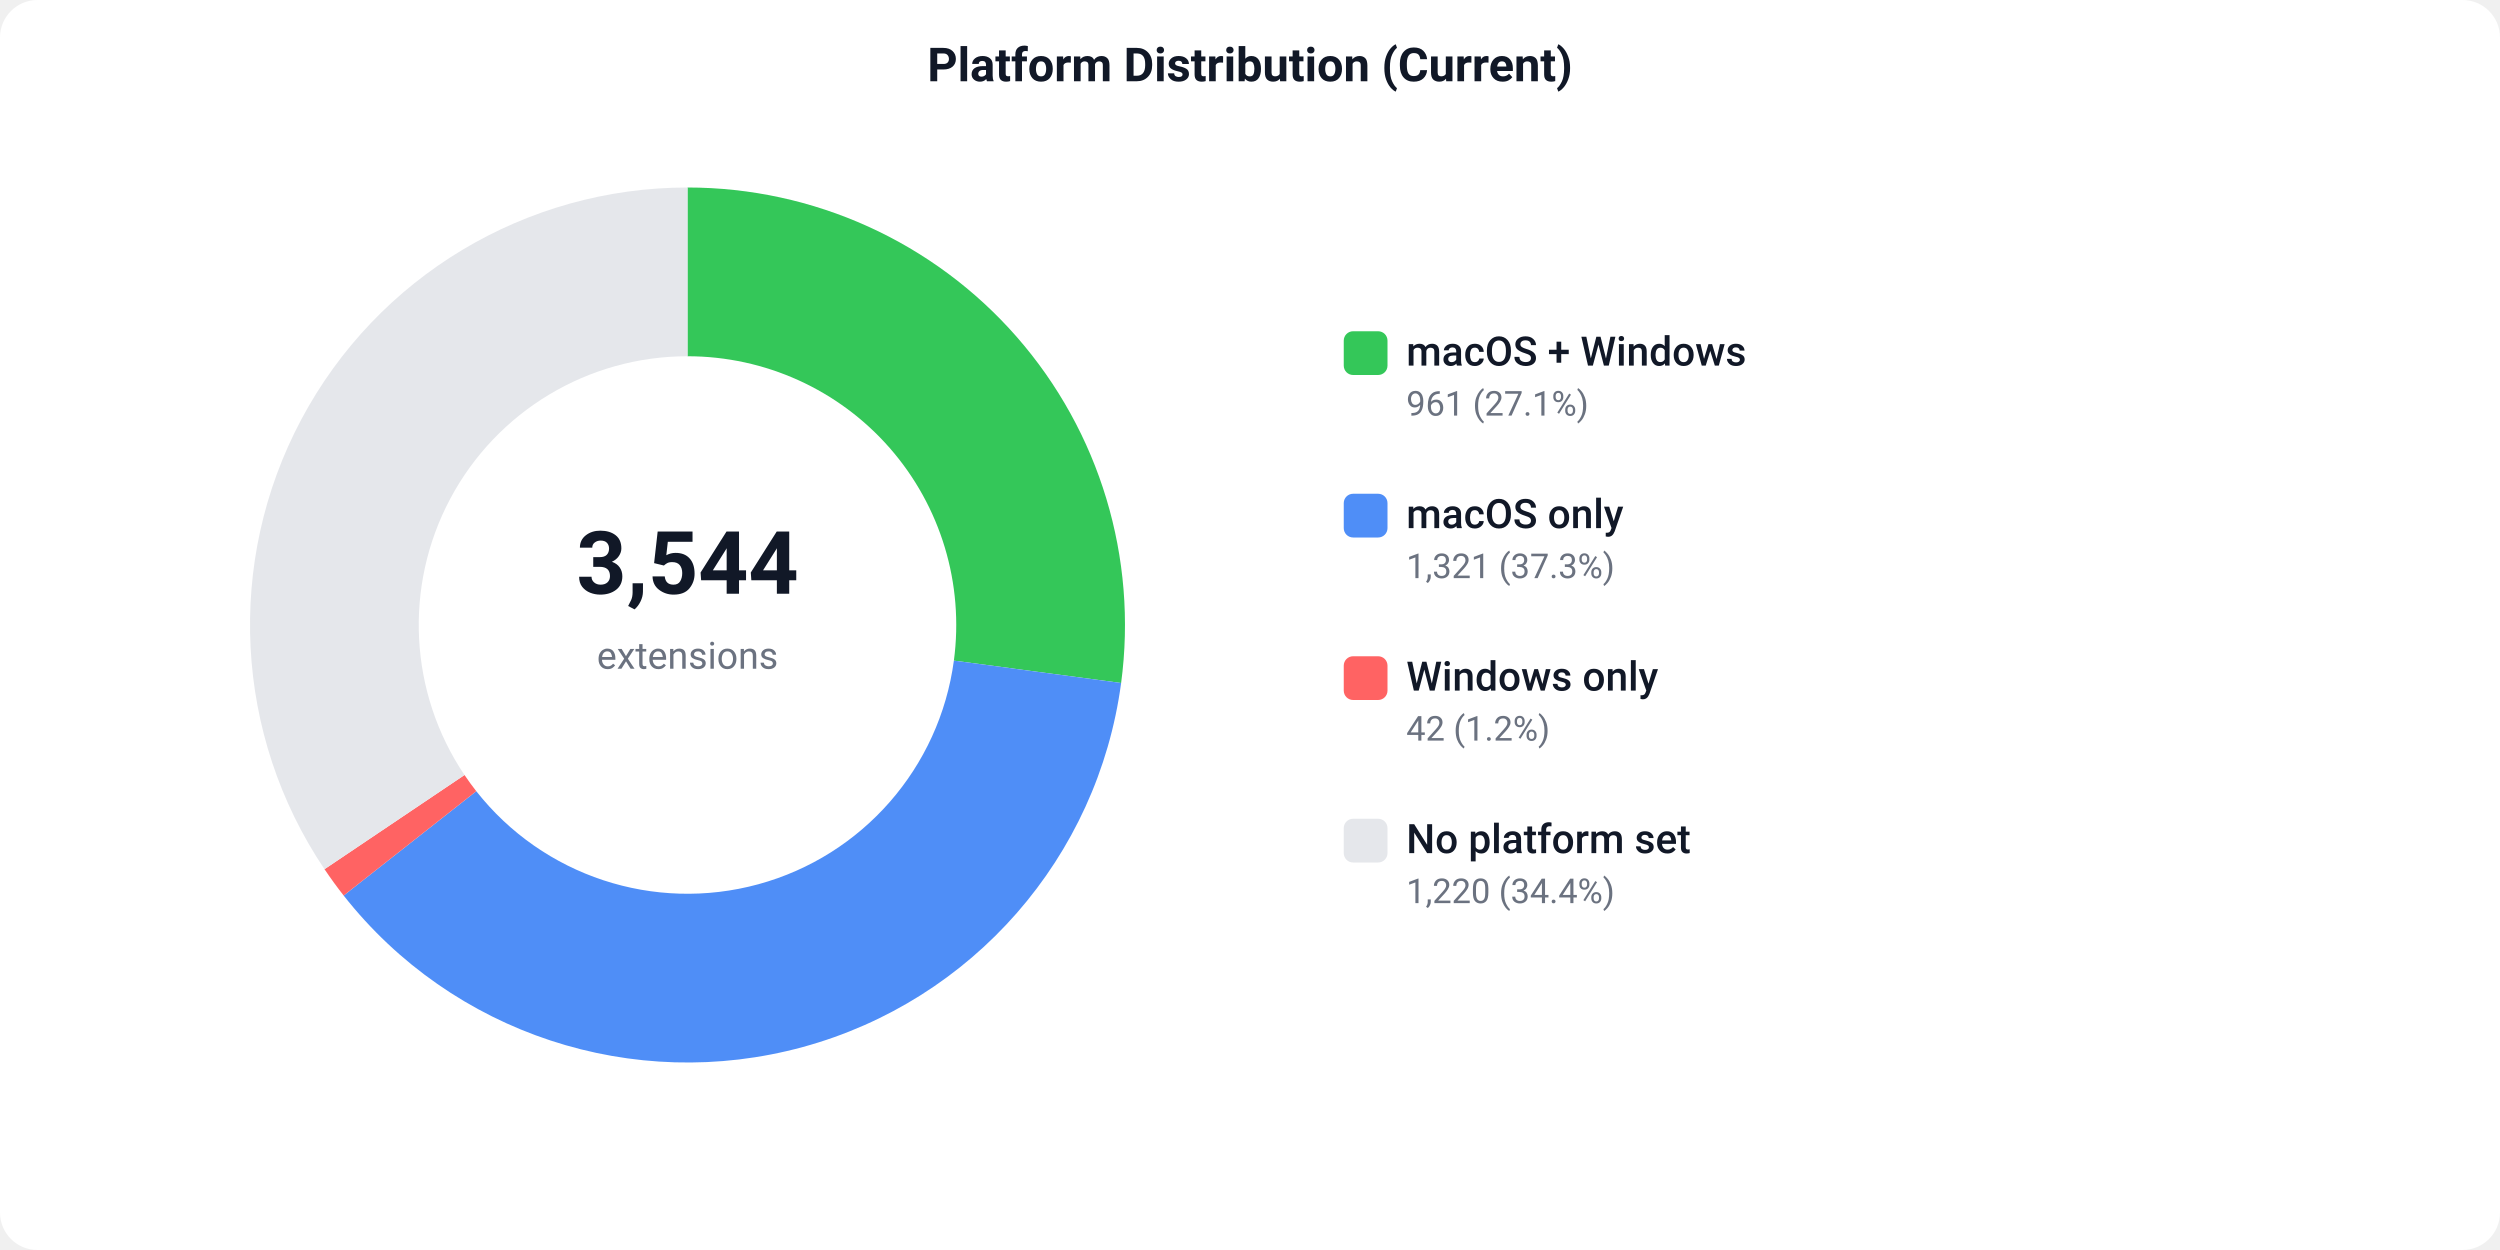
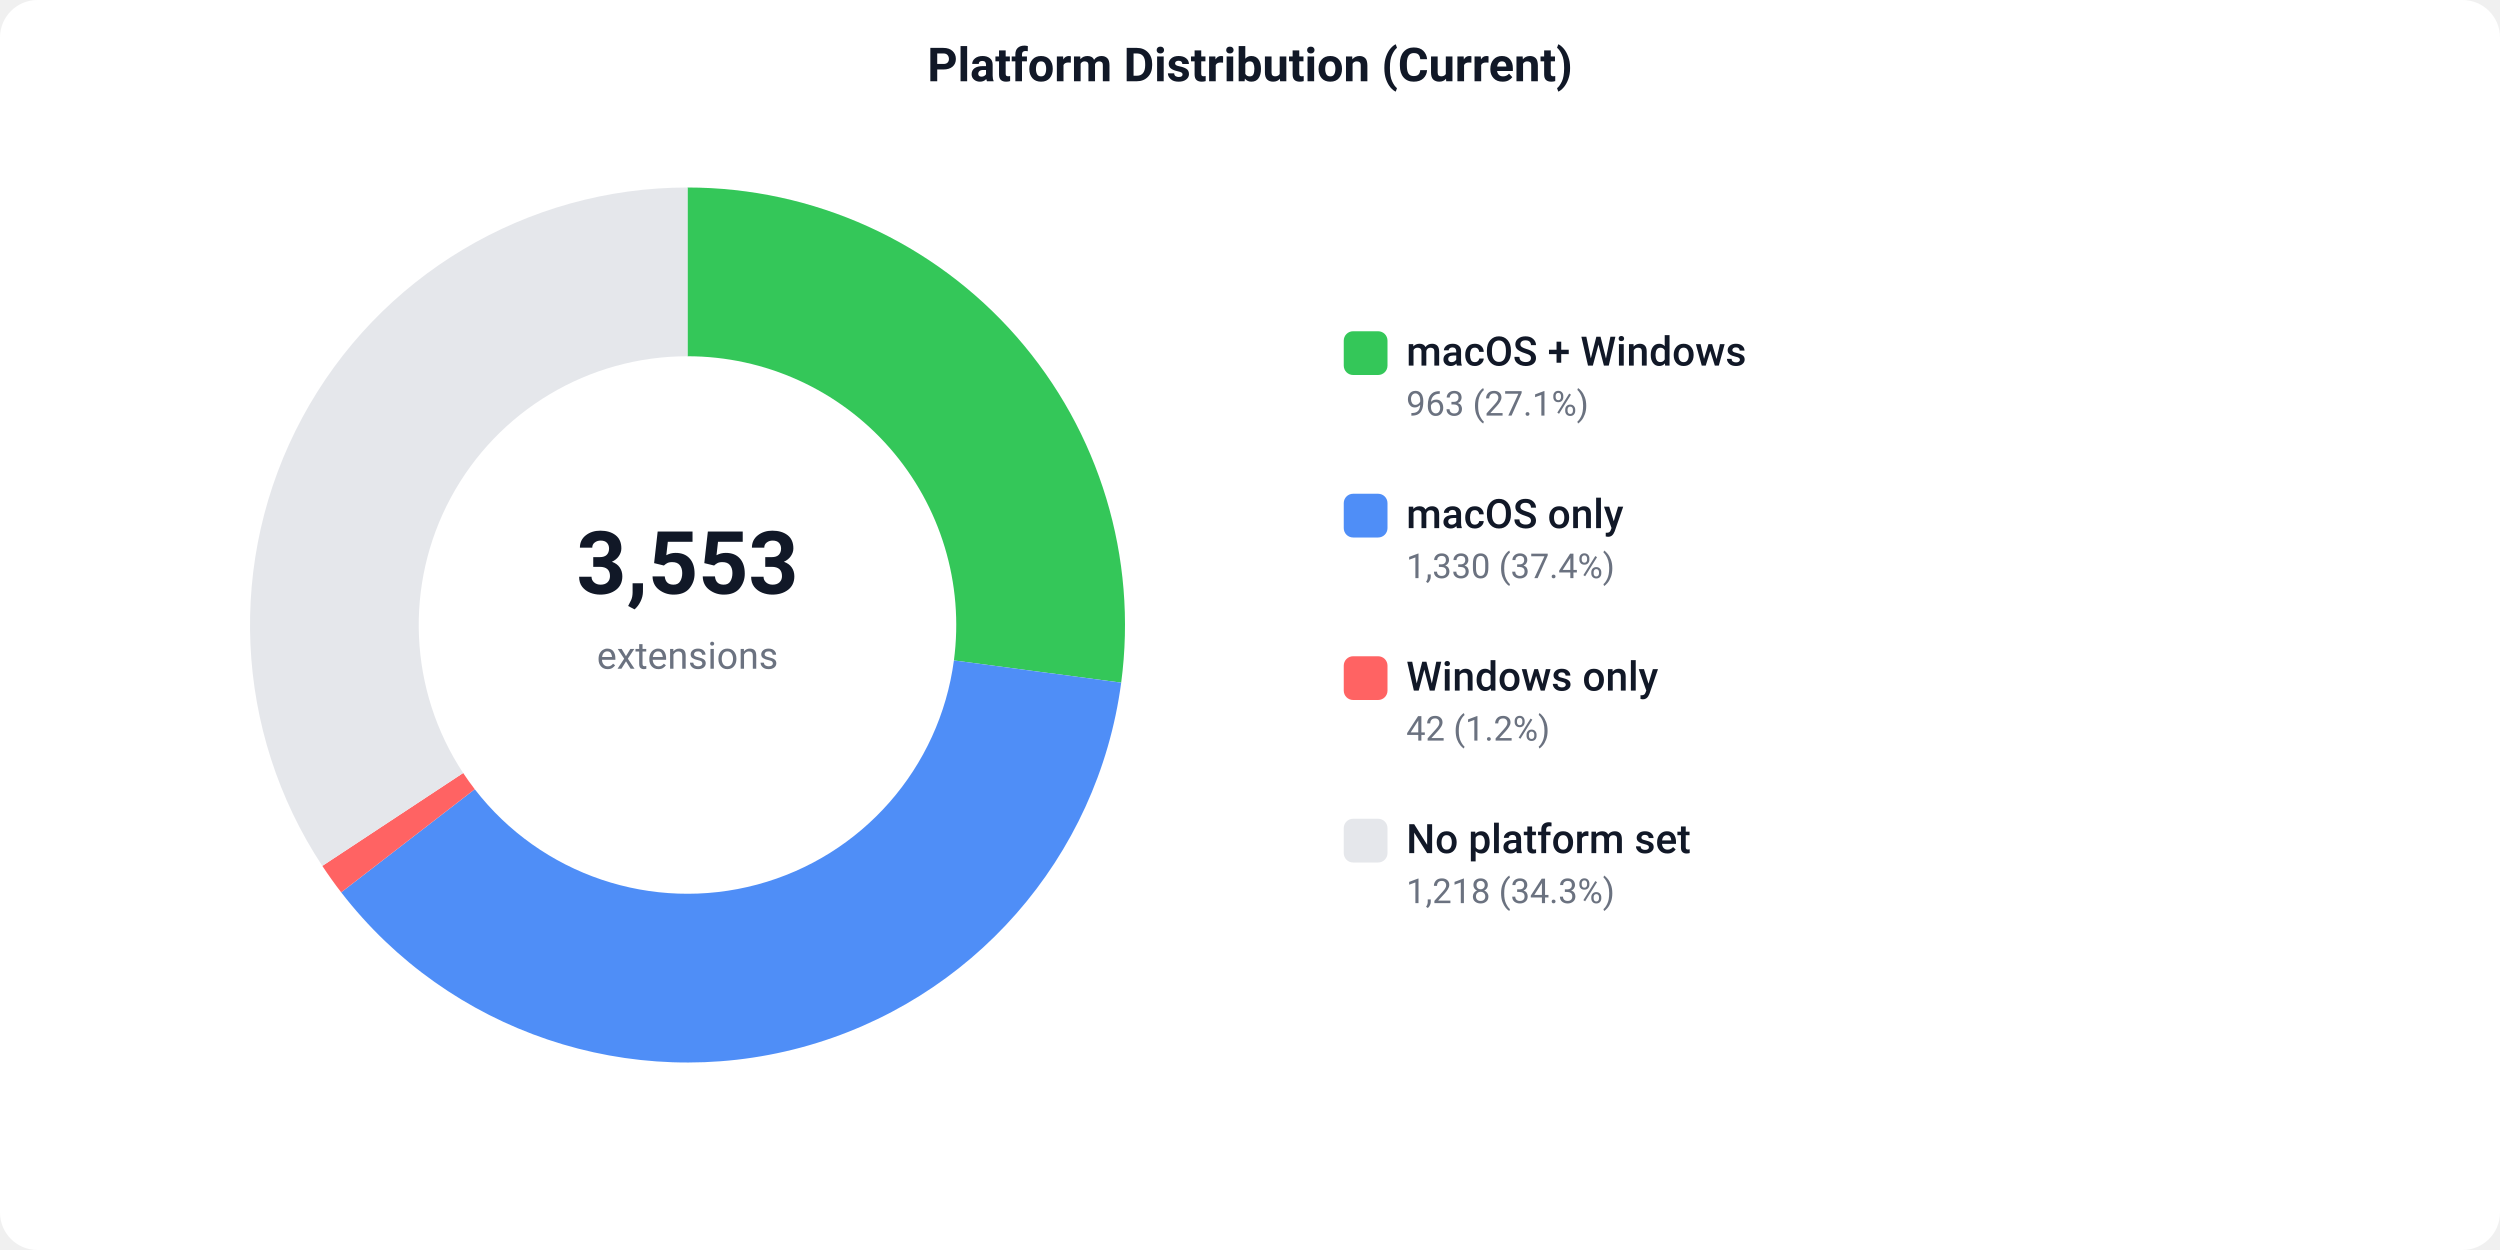
<svg xmlns="http://www.w3.org/2000/svg" width="800" height="400" viewBox="0 0 800 400">
  <defs>
    <style>text { font-family: -apple-system, BlinkMacSystemFont, 'Segoe UI', Roboto, sans-serif; }</style>
  </defs>
  <rect width="800" height="400" fill="#ffffff" rx="12" />
  <text x="400" y="26" text-anchor="middle" font-size="15" font-weight="600" fill="#111827">Platform Distribution (Current)</text>
-   <path d="M 220.00 60.00 A 140 140 0 0 1 358.76 218.56 L 305.24 211.40 A 86 86 0 0 0 220.00 114.00 Z" fill="#34C759" />
-   <path d="M 358.76 218.56 A 140 140 0 0 1 109.97 286.57 L 152.41 253.18 A 86 86 0 0 0 305.24 211.40 Z" fill="#4F8EF7" />
-   <path d="M 109.97 286.57 A 140 140 0 0 1 103.84 278.14 L 148.64 248.00 A 86 86 0 0 0 152.41 253.18 Z" fill="#FF6363" />
-   <path d="M 103.84 278.14 A 140 140 0 0 1 220.00 60.00 L 220.00 114.00 A 86 86 0 0 0 148.64 248.00 Z" fill="#e5e7eb" />
-   <text x="220" y="190" text-anchor="middle" font-size="28" font-weight="700" fill="#111827">3,544</text>
+   <path d="M 220.00 60.00 A 140 140 0 0 1 358.78 218.45 L 305.25 211.34 A 86 86 0 0 0 220.00 114.00 Z" fill="#34C759" />
+   <path d="M 358.78 218.45 A 140 140 0 0 1 109.18 285.55 L 151.92 252.55 A 86 86 0 0 0 305.25 211.34 Z" fill="#4F8EF7" />
+   <path d="M 109.18 285.55 A 140 140 0 0 1 103.14 277.09 L 148.21 247.36 A 86 86 0 0 0 151.92 252.55 Z" fill="#FF6363" />
+   <path d="M 103.14 277.09 A 140 140 0 0 1 220.00 60.00 L 220.00 114.00 A 86 86 0 0 0 148.21 247.36 Z" fill="#e5e7eb" />
+   <text x="220" y="190" text-anchor="middle" font-size="28" font-weight="700" fill="#111827">3,553</text>
  <text x="220" y="214" text-anchor="middle" font-size="12" fill="#6b7280">extensions</text>
  <rect x="430" y="106" width="14" height="14" fill="#34C759" rx="3" />
  <text x="450" y="117" font-size="13" font-weight="500" fill="#111827">macOS + Windows</text>
-   <text x="450" y="133" font-size="11" fill="#6b7280">961 (27.1%)</text>
+   <text x="450" y="133" font-size="11" fill="#6b7280">963 (27.1%)</text>
  <rect x="430" y="158" width="14" height="14" fill="#4F8EF7" rx="3" />
  <text x="450" y="169" font-size="13" font-weight="500" fill="#111827">macOS only</text>
-   <text x="450" y="185" font-size="11" fill="#6b7280">1,321 (37.3%)</text>
+   <text x="450" y="185" font-size="11" fill="#6b7280">1,330 (37.4%)</text>
  <rect x="430" y="210" width="14" height="14" fill="#FF6363" rx="3" />
  <text x="450" y="221" font-size="13" font-weight="500" fill="#111827">Windows only</text>
  <text x="450" y="237" font-size="11" fill="#6b7280">42 (1.2%)</text>
  <rect x="430" y="262" width="14" height="14" fill="#e5e7eb" rx="3" />
  <text x="450" y="273" font-size="13" font-weight="500" fill="#111827">No platform set</text>
-   <text x="450" y="289" font-size="11" fill="#6b7280">1,220 (34.4%)</text>
+   <text x="450" y="289" font-size="11" fill="#6b7280">1,218 (34.3%)</text>
</svg>
